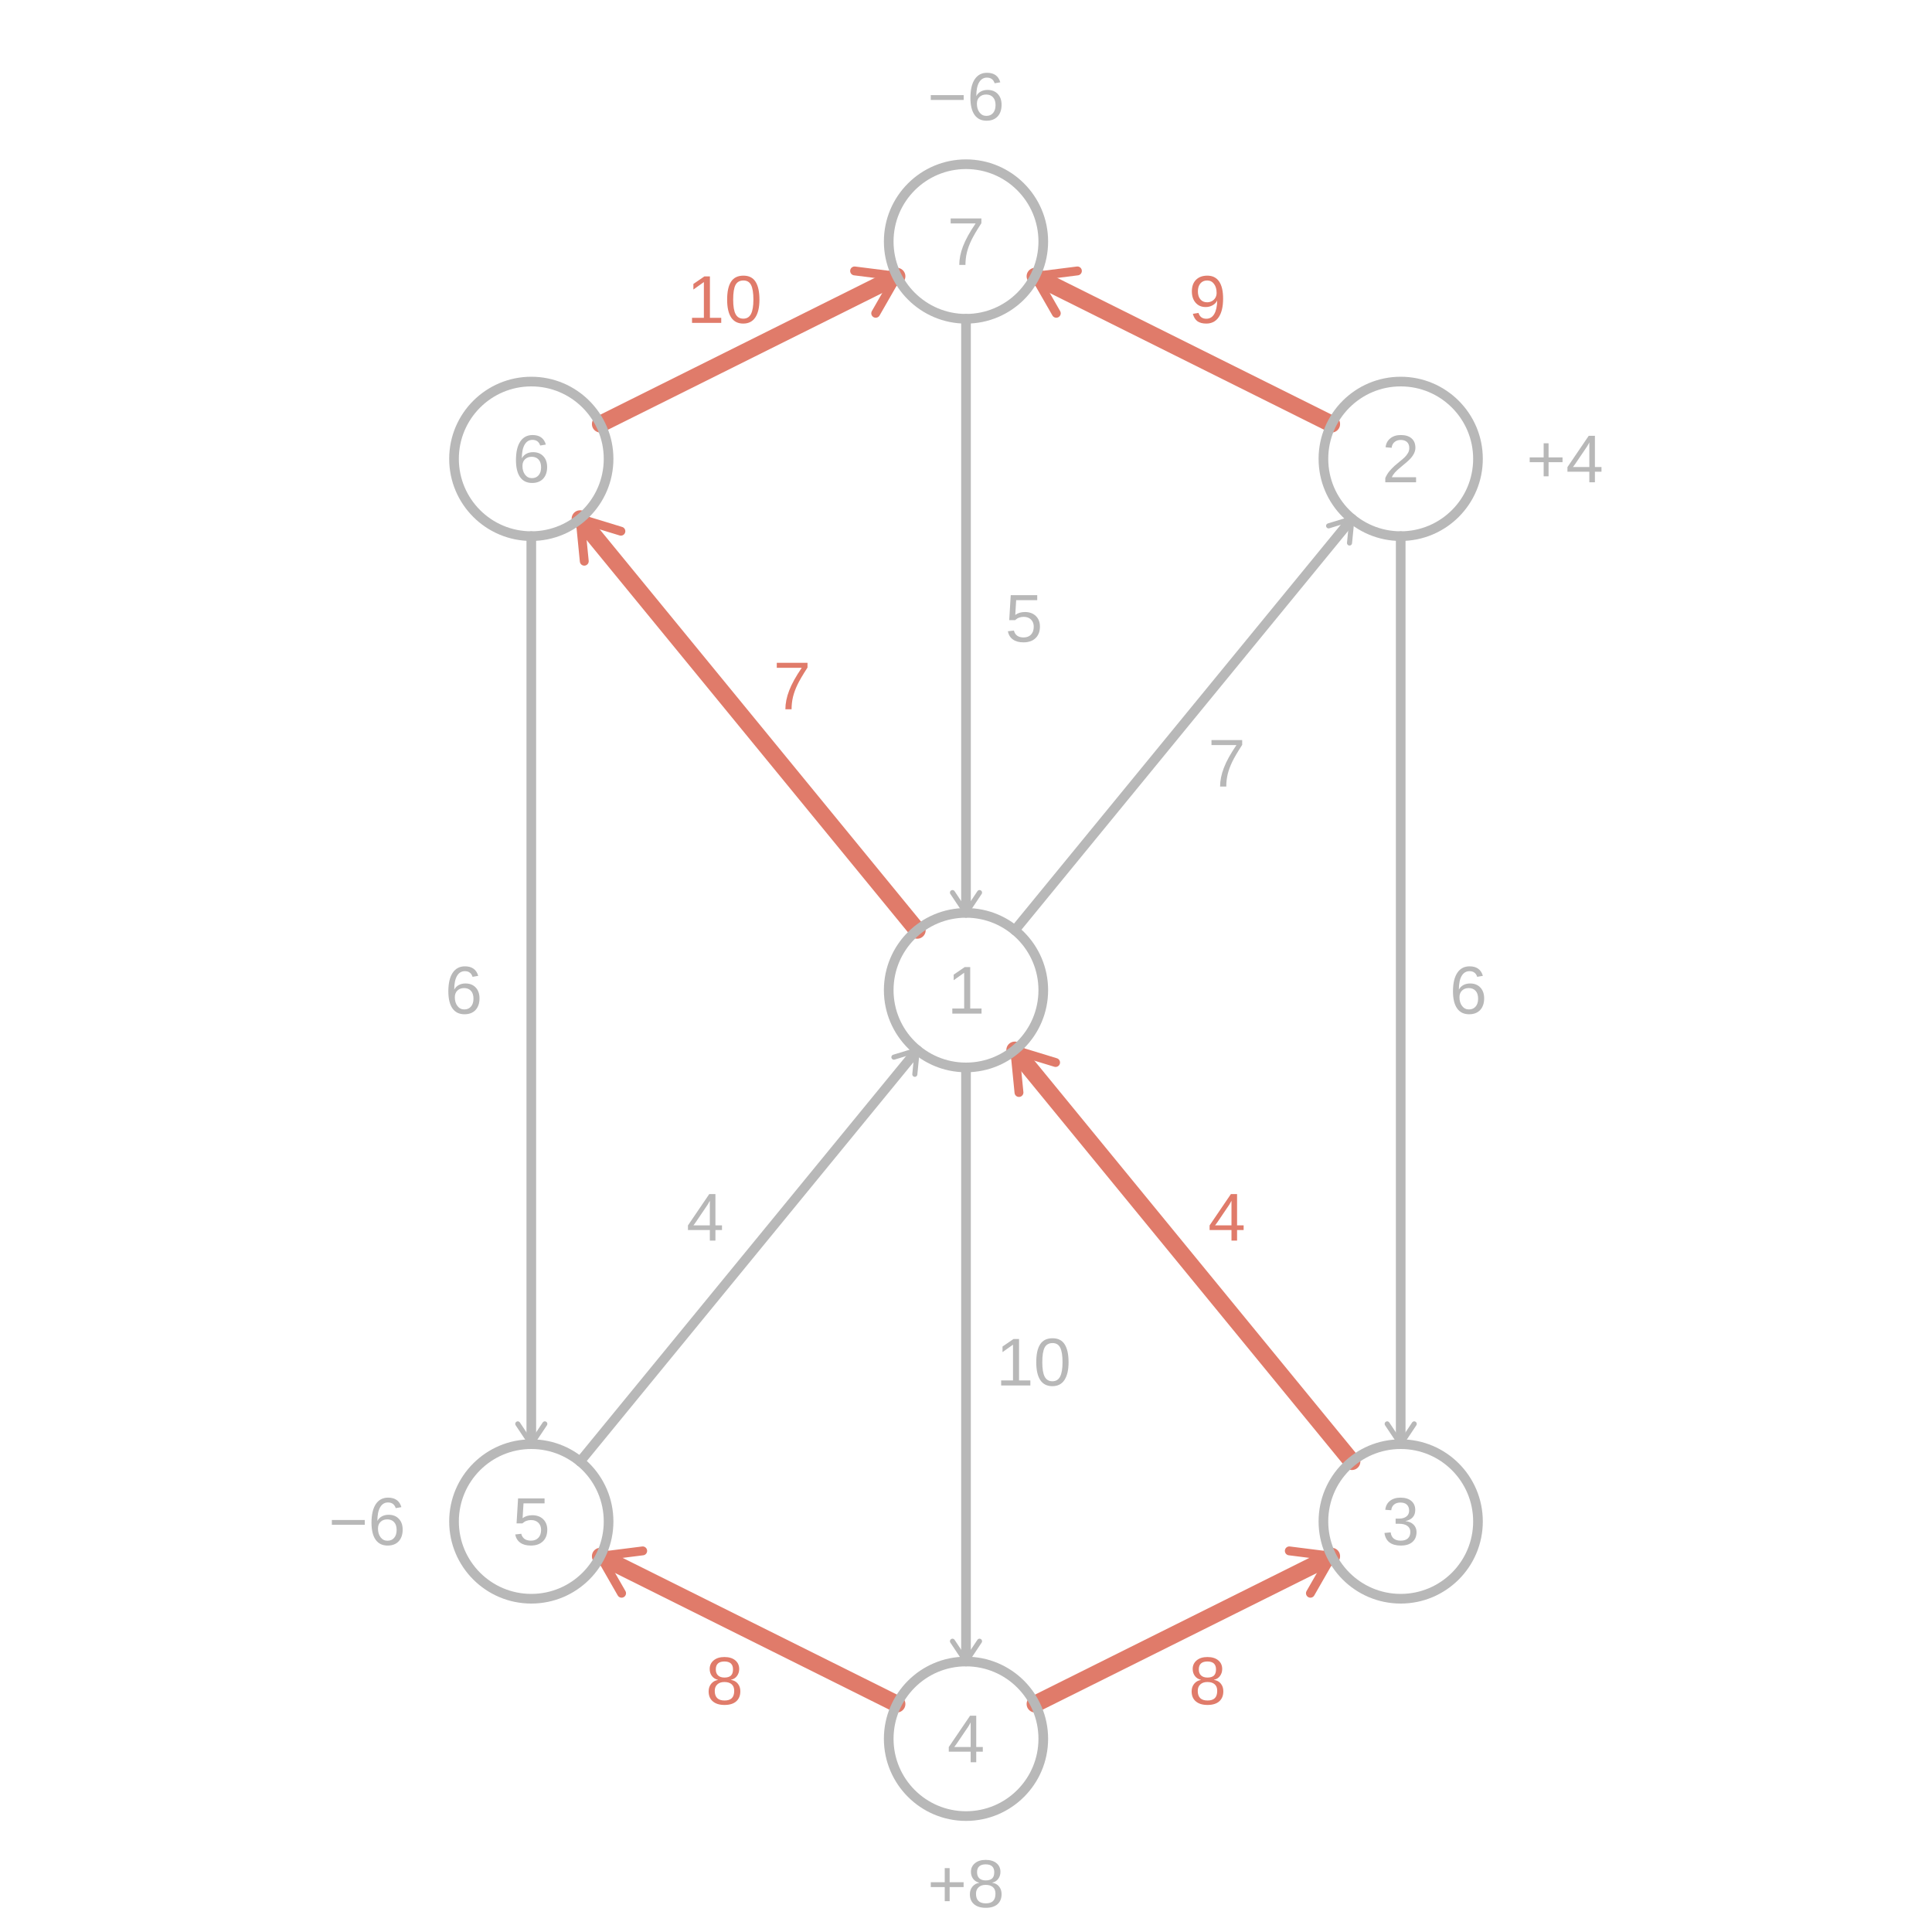
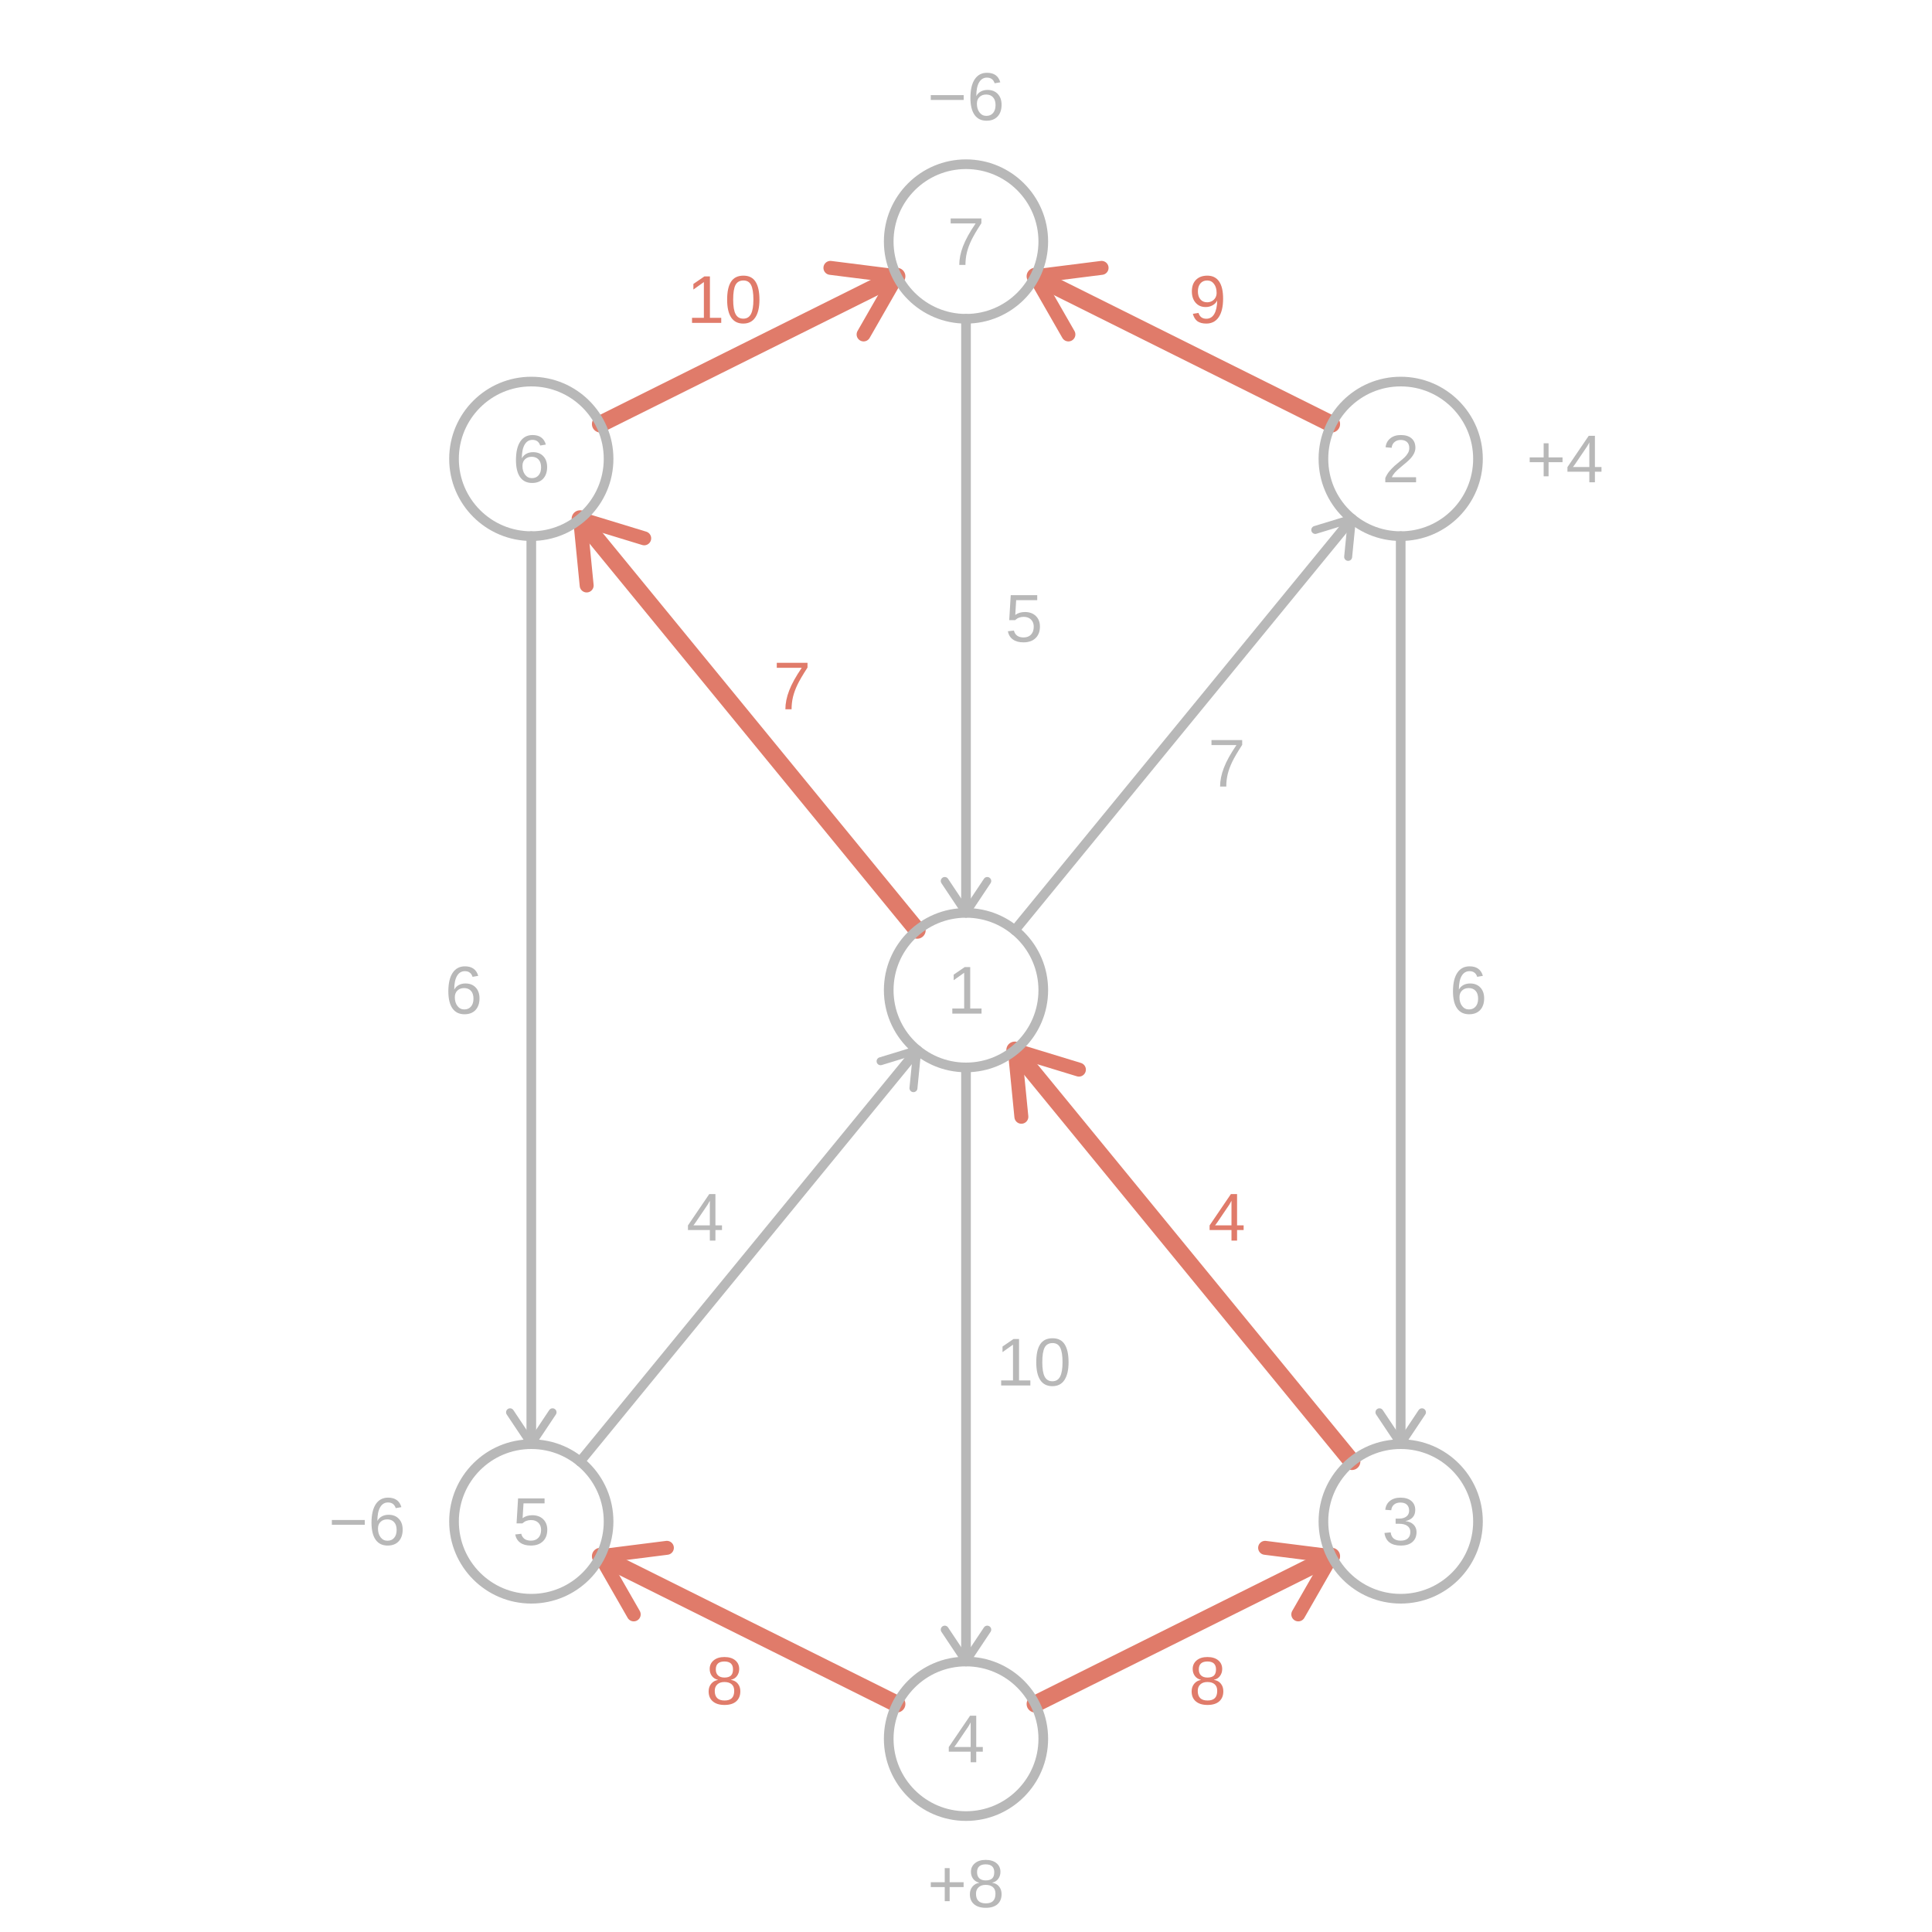
<svg xmlns="http://www.w3.org/2000/svg" width="400" height="400" viewBox="0 0 400 400">
  <style> text{font-family:"Helvetica Neue",Arial,sans-serif;fill:#b8b8b8;text-anchor:middle;dominant-baseline:central} .t{font-size:14px} .ti{font-size:14px;font-style:italic} .th{font-size:14px;font-weight:500} </style>
  <defs>
-     <marker id="arrow" viewBox="0 0 10 10" refX="8" refY="5" markerWidth="3.5" markerHeight="3.5" orient="auto-start-reverse">
+     <marker id="arrow" viewBox="0 0 10 10" refX="8" refY="5" markerWidth="5.5" markerHeight="5.5" orient="auto-start-reverse">
      <path d="M2 1L8 5L2 9" fill="none" stroke="#b8b8b8" stroke-width="1.5" stroke-linecap="round" stroke-linejoin="round" />
    </marker>
-     <marker id="arrowr" viewBox="0 0 10 10" refX="8" refY="5" markerWidth="3.5" markerHeight="3.5" orient="auto-start-reverse">
+     <marker id="arrowr" viewBox="0 0 10 10" refX="8" refY="5" markerWidth="5.5" markerHeight="5.5" orient="auto-start-reverse">
      <path d="M2 1L8 5L2 9" fill="none" stroke="#e07b6a" stroke-width="1.5" stroke-linecap="round" stroke-linejoin="round" />
    </marker>
  </defs>
  <line x1="124.3" y1="87.8" x2="185.7" y2="57.2" stroke="#e07b6a" stroke-width="3.5" fill="none" stroke-linecap="round" marker-end="url(#arrowr)" />
  <text class="t" style="fill:#e07b6a" x="150" y="62">10</text>
  <line x1="275.7" y1="87.8" x2="214.3" y2="57.2" stroke="#e07b6a" stroke-width="3.5" fill="none" stroke-linecap="round" marker-end="url(#arrowr)" />
  <text class="t" style="fill:#e07b6a" x="250" y="62">9</text>
  <line x1="200.0" y1="66.0" x2="200.0" y2="189.0" stroke="#b8b8b8" stroke-width="2" fill="none" stroke-linecap="round" marker-end="url(#arrow)" />
  <text class="t" x="212" y="128">5</text>
  <line x1="189.9" y1="192.6" x2="120.1" y2="107.4" stroke="#e07b6a" stroke-width="3.5" fill="none" stroke-linecap="round" marker-end="url(#arrowr)" />
  <text class="t" style="fill:#e07b6a" x="164" y="142">7</text>
  <line x1="210.1" y1="192.6" x2="279.9" y2="107.4" stroke="#b8b8b8" stroke-width="2" fill="none" stroke-linecap="round" marker-end="url(#arrow)" />
  <text class="t" x="254" y="158">7</text>
  <line x1="110.0" y1="111.0" x2="110.0" y2="299.0" stroke="#b8b8b8" stroke-width="2" fill="none" stroke-linecap="round" marker-end="url(#arrow)" />
  <text class="t" x="96" y="205">6</text>
  <line x1="290.0" y1="111.0" x2="290.0" y2="299.0" stroke="#b8b8b8" stroke-width="2" fill="none" stroke-linecap="round" marker-end="url(#arrow)" />
  <text class="t" x="304" y="205">6</text>
  <line x1="120.1" y1="302.6" x2="189.9" y2="217.4" stroke="#b8b8b8" stroke-width="2" fill="none" stroke-linecap="round" marker-end="url(#arrow)" />
  <text class="t" x="146" y="252">4</text>
  <line x1="279.9" y1="302.6" x2="210.1" y2="217.4" stroke="#e07b6a" stroke-width="3.5" fill="none" stroke-linecap="round" marker-end="url(#arrowr)" />
  <text class="t" style="fill:#e07b6a" x="254" y="252">4</text>
  <line x1="200.0" y1="221.0" x2="200.0" y2="344.0" stroke="#b8b8b8" stroke-width="2" fill="none" stroke-linecap="round" marker-end="url(#arrow)" />
  <text class="t" x="214" y="282">10</text>
  <line x1="185.7" y1="352.8" x2="124.3" y2="322.2" stroke="#e07b6a" stroke-width="3.5" fill="none" stroke-linecap="round" marker-end="url(#arrowr)" />
  <text class="t" style="fill:#e07b6a" x="150" y="348">8</text>
  <line x1="214.3" y1="352.8" x2="275.7" y2="322.2" stroke="#e07b6a" stroke-width="3.5" fill="none" stroke-linecap="round" marker-end="url(#arrowr)" />
  <text class="t" style="fill:#e07b6a" x="250" y="348">8</text>
  <circle cx="200" cy="50" r="16" fill="none" stroke="#b8b8b8" stroke-width="2" />
  <text class="t" x="200" y="50">7</text>
  <text class="t" x="200" y="20">−6</text>
  <circle cx="110" cy="95" r="16" fill="none" stroke="#b8b8b8" stroke-width="2" />
  <text class="t" x="110" y="95">6</text>
  <circle cx="290" cy="95" r="16" fill="none" stroke="#b8b8b8" stroke-width="2" />
  <text class="t" x="290" y="95">2</text>
  <text class="t" x="324" y="95">+4</text>
  <circle cx="200" cy="205" r="16" fill="none" stroke="#b8b8b8" stroke-width="2" />
  <text class="t" x="200" y="205">1</text>
  <circle cx="110" cy="315" r="16" fill="none" stroke="#b8b8b8" stroke-width="2" />
  <text class="t" x="110" y="315">5</text>
  <text class="t" x="76" y="315">−6</text>
  <circle cx="290" cy="315" r="16" fill="none" stroke="#b8b8b8" stroke-width="2" />
  <text class="t" x="290" y="315">3</text>
  <circle cx="200" cy="360" r="16" fill="none" stroke="#b8b8b8" stroke-width="2" />
  <text class="t" x="200" y="360">4</text>
  <text class="t" x="200" y="390">+8</text>
</svg>
